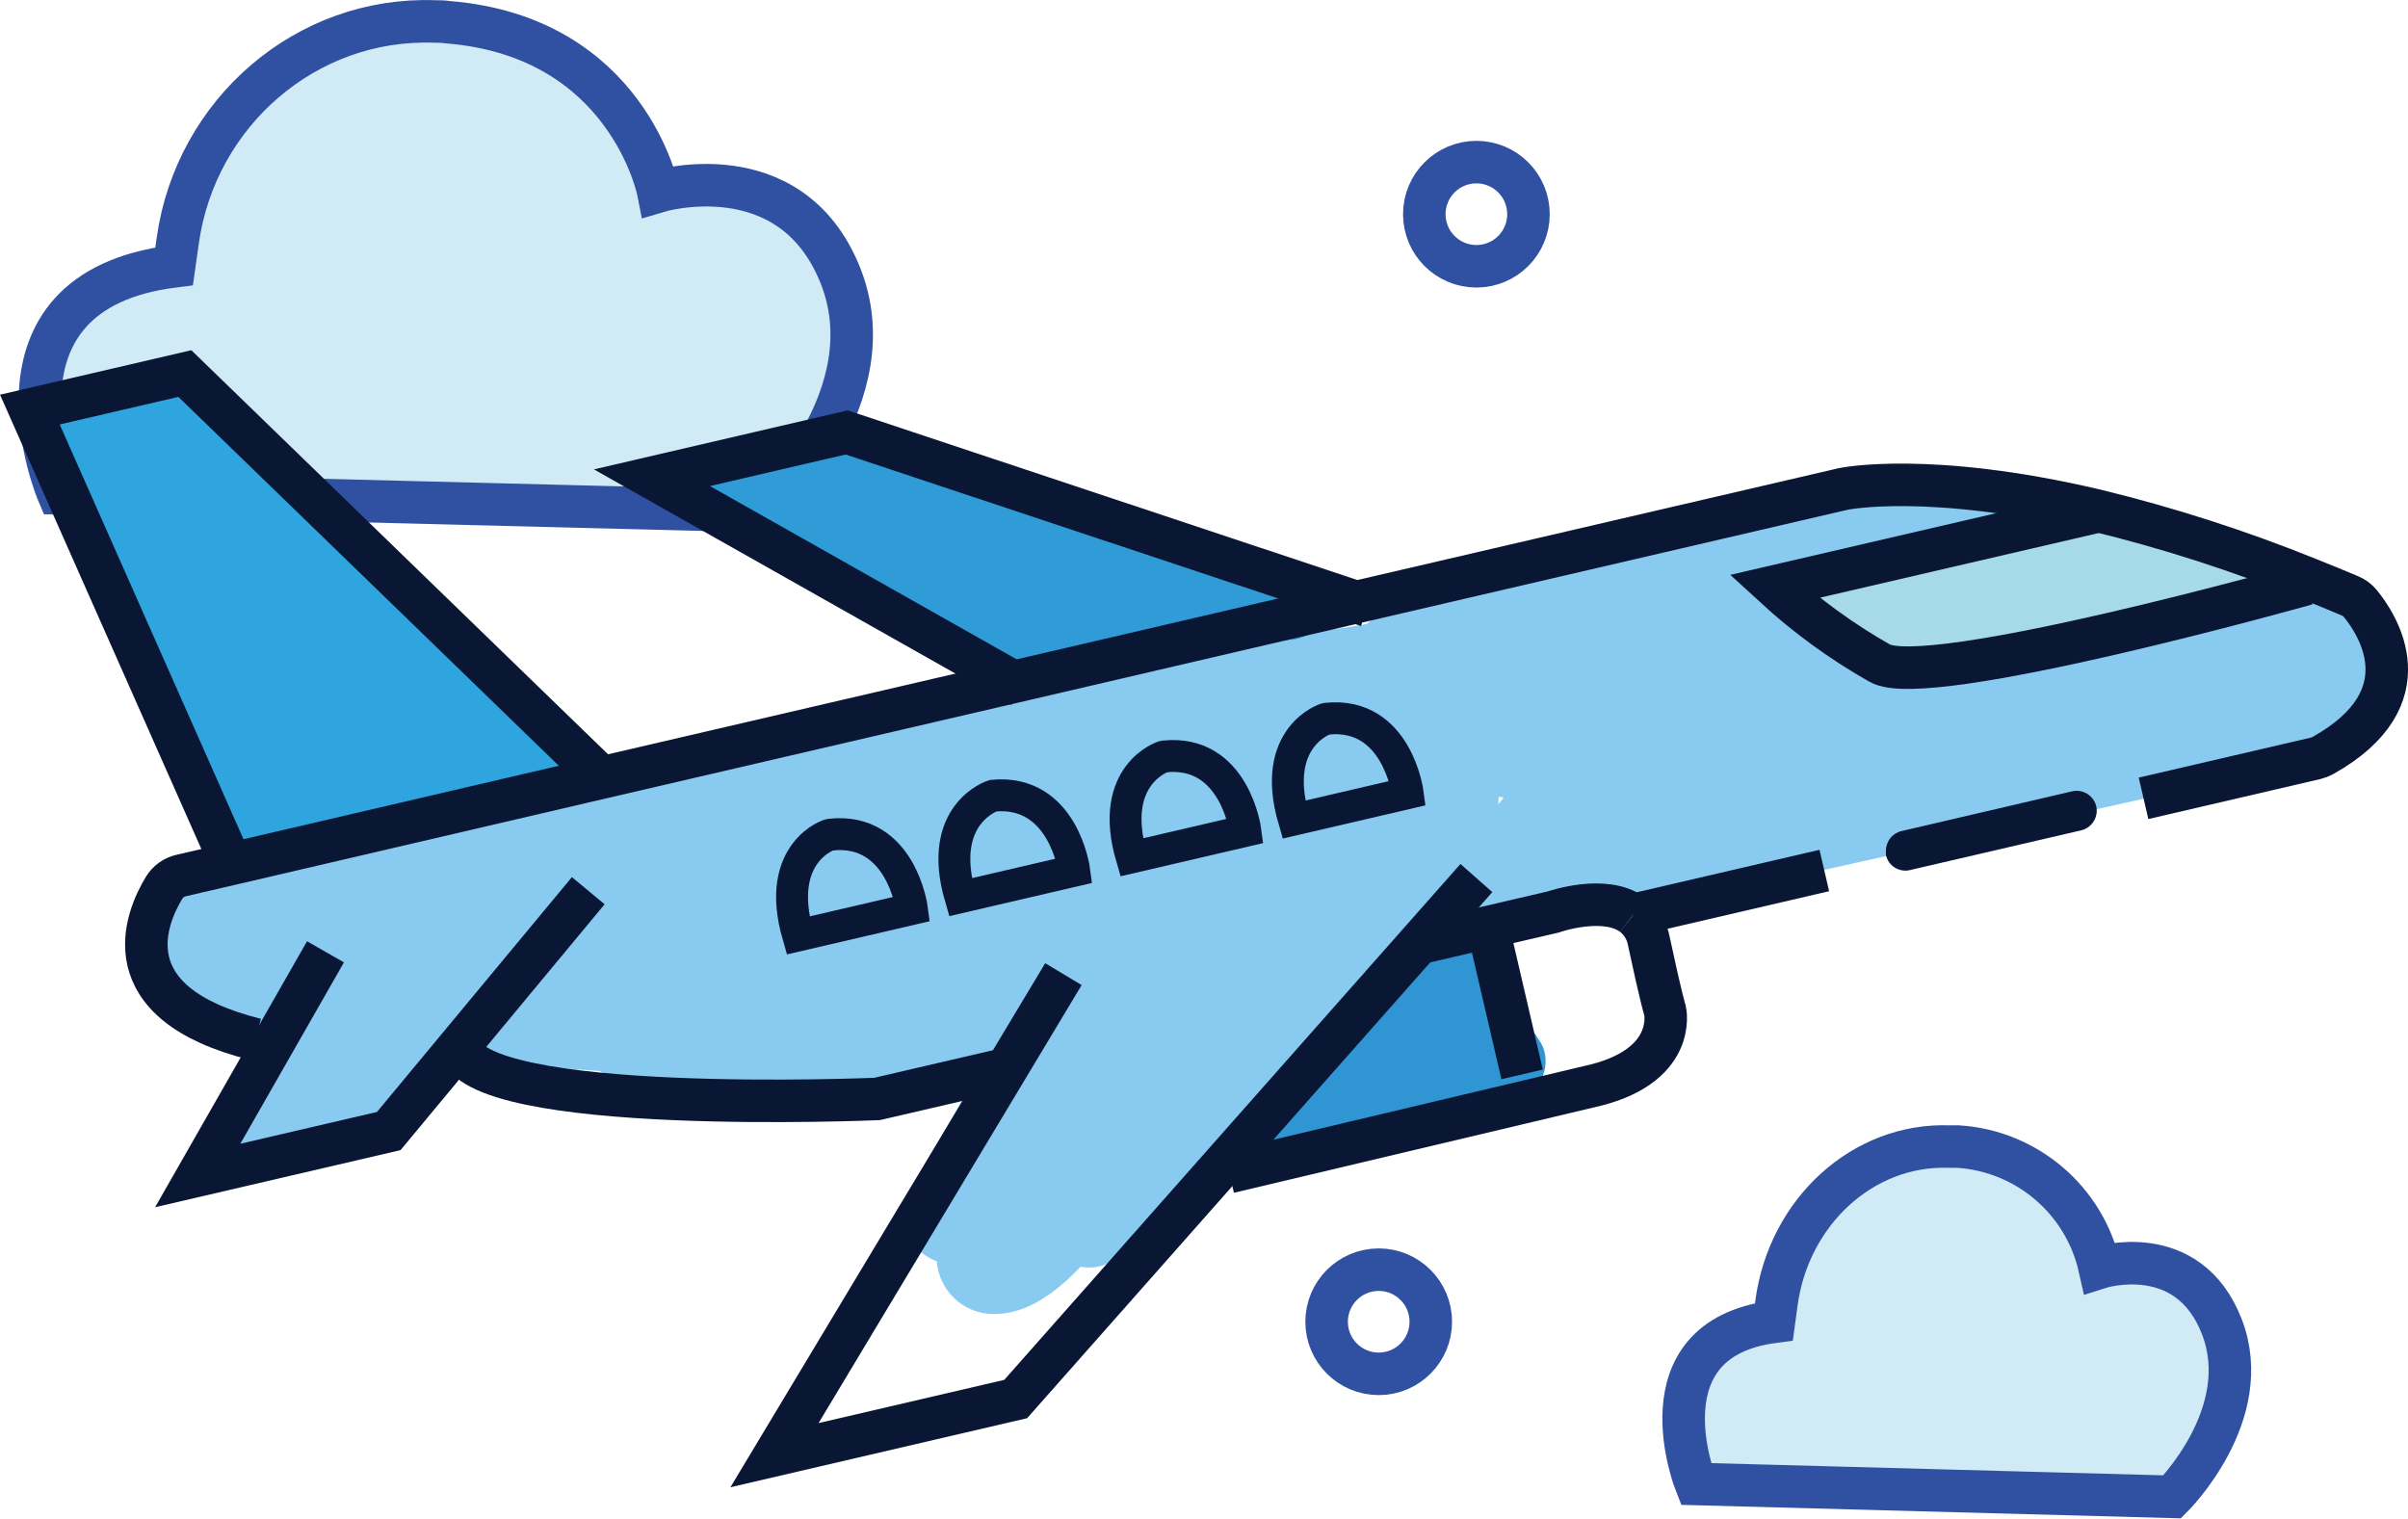
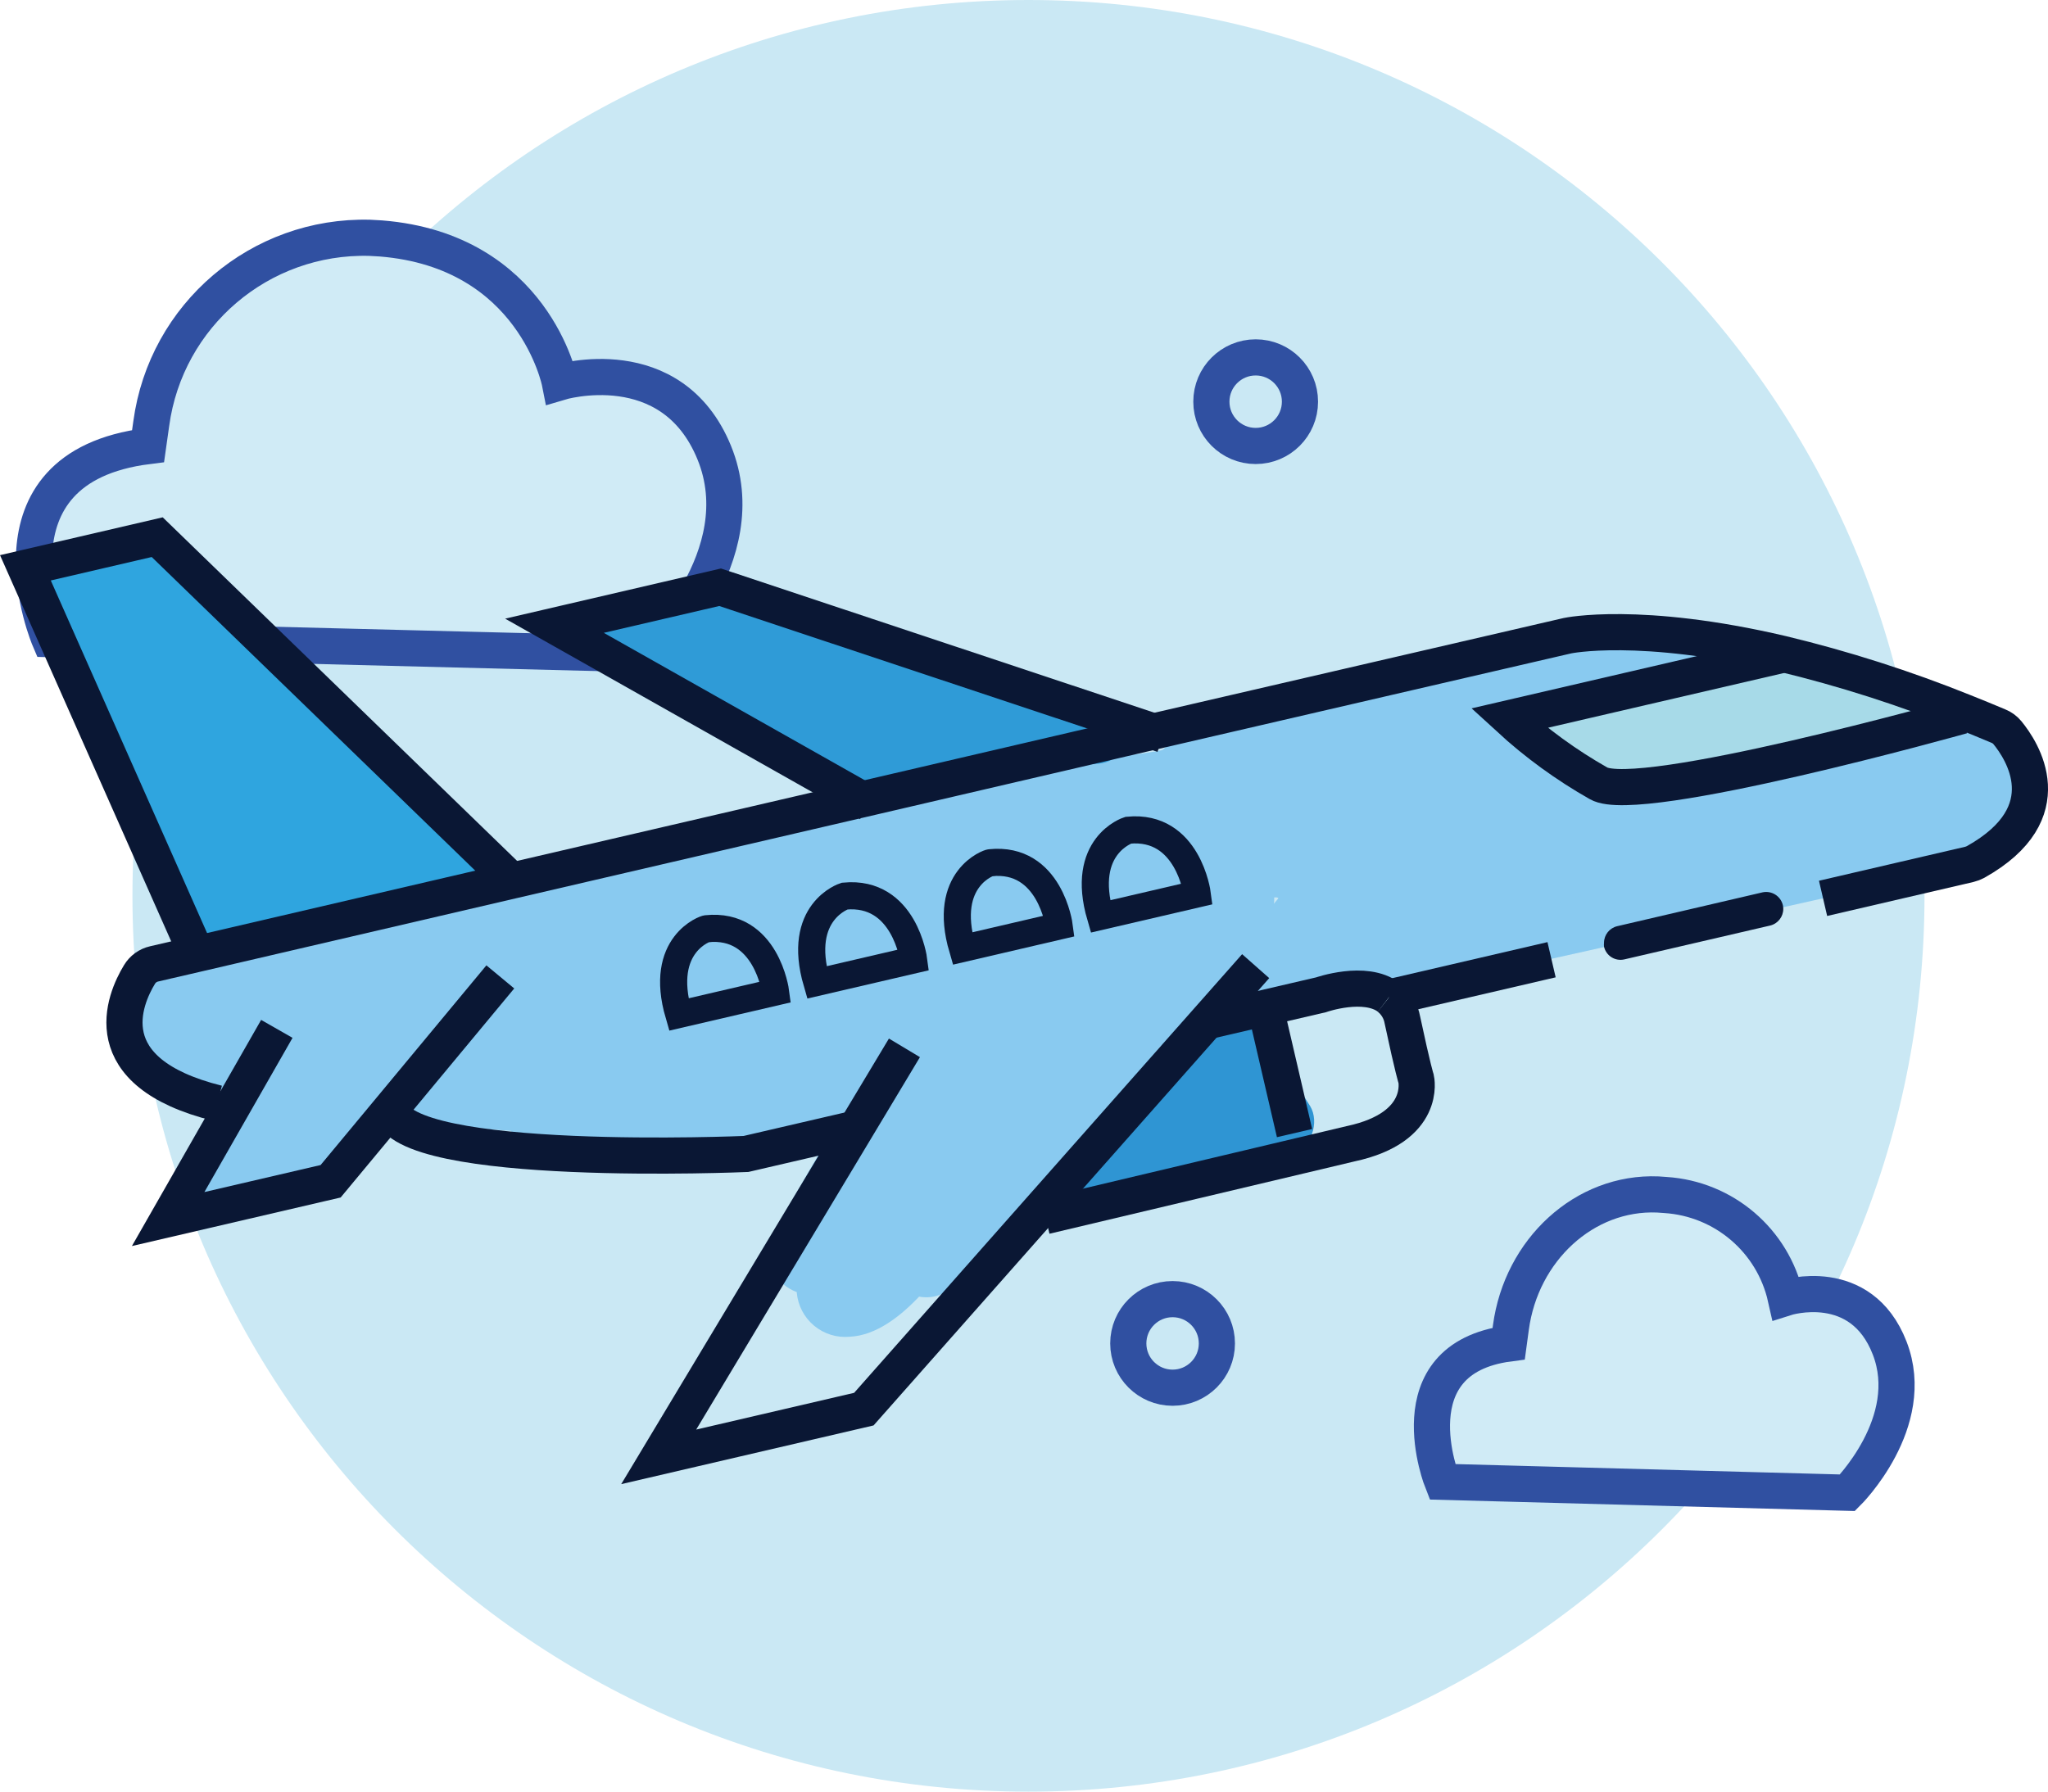
- <svg xmlns="http://www.w3.org/2000/svg" viewBox="0 0 226.53 142.86">
+ <svg xmlns="http://www.w3.org/2000/svg" viewBox="0 0 226.53 198.22">
  <defs>
-     <style>.cls-1{isolation:isolate;}.cls-2{fill:#89caf0;}.cls-3{fill:#d0ebf6;}.cls-3,.cls-4{stroke:#3050a1;}.cls-10,.cls-11,.cls-3,.cls-4{stroke-miterlimit:10;}.cls-10,.cls-3,.cls-4{stroke-width:4px;}.cls-10,.cls-11,.cls-4{fill:none;}.cls-5{fill:#2fa5df;}.cls-6{fill:#2f9bd7;}.cls-7{fill:#2f95d3;}.cls-8{fill:#a7dae8;}.cls-9{fill:#0a1734;}.cls-10,.cls-11{stroke:#0a1734;}.cls-11{stroke-width:3px;}</style>
+     <style>.cls-1{fill:#cae8f4;}.cls-2{isolation:isolate;}.cls-3{fill:#89caf0;}.cls-4{fill:#d0ebf6;}.cls-4,.cls-5{stroke:#3050a1;}.cls-11,.cls-12,.cls-4,.cls-5{stroke-miterlimit:10;}.cls-11,.cls-4,.cls-5{stroke-width:4px;}.cls-11,.cls-12,.cls-5{fill:none;}.cls-6{fill:#2fa5df;}.cls-7{fill:#2f9bd7;}.cls-8{fill:#2f95d3;}.cls-9{fill:#a7dae8;}.cls-10{fill:#0a1734;}.cls-11,.cls-12{stroke:#0a1734;}.cls-12{stroke-width:3px;}</style>
  </defs>
  <g id="레이어_2" data-name="레이어 2">
    <g id="레이어_1-2" data-name="레이어 1">
-       <g class="cls-1">
-         <path class="cls-2" d="M83.3,87a55.78,55.78,0,0,0,22.92-4.71c4.29-1.84,1.86-8.38-2.27-8.39A103.85,103.85,0,0,0,65.73,81c-3.74,1.46-4.78,7.67,0,8.68a41.54,41.54,0,0,0,16.77.11l-2.39-8.68-11.43,4.1c-5.38,1.94-3.17,10.5,2.39,8.68a223.93,223.93,0,0,0,35-14.83l-4.54-7.77L88.82,79.45c-4.86,3.11-.38,10.87,4.55,7.77l20.15-12.68-5.45-7.07L95.42,81.59a4.52,4.52,0,0,0,5.45,7.07,133.54,133.54,0,0,0,36.2-25.47c4.18-4.13-2-10-6.37-6.36A82.54,82.54,0,0,0,115.29,74.2c-2.68,4,2.42,8,6.15,6.15a113.17,113.17,0,0,0,24.63-16.77l-6.36-6.36L129.59,70c-3.12,3.93.66,9.45,5.46,7.07A115.83,115.83,0,0,0,159.76,60.4L153.4,54,143.07,66.52c-3.64,4.41,2,10.36,6.37,6.36l18.8-17.37-7.52-4.38a36.21,36.21,0,0,1-6.47,13.67L162,69.35A35.07,35.07,0,0,1,170.49,60l-6.61-5.08-6.07,15.73c-1.11,2.86,1.68,5.6,4.34,5.7,8.71.32,17.65-3.62,22.58-11,3.74-5.63,4-16.57-5-17.08-7.21-.4-11.32,8.91-8,14.64,5.69,9.72,17.34,3.88,25.75,6.19a4.54,4.54,0,0,0,5.54-3.14,12,12,0,0,0-6.37-13.36c-6.05-3.31-13-.89-18.89,1.57-13,5.47-25.94,11.25-36.4,21l6.37,6.36C152.9,75.94,149.4,67,142,65.86c-3.83-.61-7.58.93-10.56,3.26s-8.21,11.4-12.47,9.44l.91,7.07a36,36,0,0,1,17.53-7.26l-5.53-3.14.31.93.46-3.46c-.78,1.53-6.47,2.07-8,2.43-2.72.63-5.47,1.18-8.23,1.62a118.76,118.76,0,0,1-17.36,1.34c-5.79,0-5.81,9.06,0,9A130.38,130.38,0,0,0,126.12,84c5.27-1.18,17.22-3,14.44-11.18-.86-2.52-3-3.51-5.53-3.14a44.24,44.24,0,0,0-21.51,9.57c-2.15,1.7-1.54,5.94.92,7.06a13.23,13.23,0,0,0,13.93-1.47,35.84,35.84,0,0,0,5.57-5.58,17.29,17.29,0,0,1,3.71-3.59c.59-.34,4.13-1,3.74-.54-3.93,4.26,2.12,10.32,6.37,6.36,6.56-6.11,14.29-10.49,22.38-14.26,4-1.89,8.14-3.72,12.29-5.36,2.22-.88,13.19-4.31,11.94,1.66l5.53-3.14c-3.91-1.08-7.57-.8-11.57-.49-2,.16-4.15.49-6.08-.08a4.51,4.51,0,0,1-2.72-1.49c.31-.62.14-1-.52-1.21-.72-.75-.93-.52-.63.7a5.59,5.59,0,0,1-1,2.34,14.05,14.05,0,0,1-4,4,17.62,17.62,0,0,1-11.23,3.14l4.34,5.7,6.07-15.74c1.35-3.5-3.54-7.41-6.61-5.08a47.25,47.25,0,0,0-11.7,12.59c-3.17,5,4.38,9,7.77,4.55a42.54,42.54,0,0,0,7.38-15.83,4.53,4.53,0,0,0-7.52-4.37L143.07,66.52l6.37,6.36L159.76,60.4c3.68-4.44-1.95-10.22-6.36-6.36a106.64,106.64,0,0,1-22.9,15.23L136,76.34l10.11-12.76c3.55-4.47-1.94-10.3-6.36-6.36A104.32,104.32,0,0,1,116.9,72.58l6.16,6.16a74.28,74.28,0,0,1,14-15.55l-6.37-6.36A125.87,125.87,0,0,1,96.33,80.89L101.78,88l12.65-14.12c3.27-3.65-.93-9.91-5.45-7.07L88.82,79.45l4.55,7.77,12.7-8.13c4.88-3.12.6-10.48-4.54-7.77A210.34,210.34,0,0,1,68.68,85.24l2.39,8.68,11.43-4.1a4.5,4.5,0,0,0-2.39-8.68,29.89,29.89,0,0,1-12-.11v8.68A97,97,0,0,1,104,82.94l-2.27-8.39A44.92,44.92,0,0,1,83.3,78c-5.79-.07-5.79,8.93,0,9Z" />
+       <circle class="cls-1" cx="113.76" cy="99.11" r="99.11" />
+       <g class="cls-2">
+         <path class="cls-3" d="M83.3,111.33a55.62,55.62,0,0,0,22.92-4.71c4.29-1.83,1.86-8.38-2.27-8.39a104.05,104.05,0,0,0-38.22,7.09C62,106.78,61,113,65.73,114a41.54,41.54,0,0,0,16.77.11l-2.39-8.67-11.43,4.1c-5.38,1.93-3.17,10.49,2.39,8.67a223.93,223.93,0,0,0,35-14.83l-4.54-7.77-12.71,8.13c-4.86,3.11-.38,10.87,4.55,7.77l20.15-12.68-5.45-7.06L95.42,105.88a4.52,4.52,0,0,0,5.45,7.07,133.32,133.32,0,0,0,36.2-25.47c4.18-4.12-2-10-6.37-6.36a82.79,82.79,0,0,0-15.41,17.37c-2.68,4,2.42,8,6.15,6.16a113.21,113.21,0,0,0,24.63-16.78l-6.36-6.36L129.59,94.27c-3.12,3.93.66,9.45,5.46,7.07a115.83,115.83,0,0,0,24.71-16.65l-6.36-6.36L143.07,90.81c-3.64,4.41,2,10.36,6.37,6.37l18.8-17.38-7.52-4.38a36.25,36.25,0,0,1-6.47,13.68L162,93.64a35.07,35.07,0,0,1,8.47-9.37l-6.61-5.08-6.07,15.74c-1.11,2.85,1.68,5.6,4.34,5.69,8.71.32,17.65-3.61,22.58-11,3.74-5.63,4-16.57-5-17.08-7.21-.4-11.32,8.91-8,14.65,5.69,9.71,17.34,3.87,25.75,6.19a4.55,4.55,0,0,0,5.54-3.15,12,12,0,0,0-6.37-13.36c-6.05-3.31-13-.89-18.89,1.57-13,5.47-25.94,11.26-36.4,21l6.37,6.36c5.14-5.57,1.64-14.48-5.75-15.65-3.83-.61-7.58.93-10.56,3.27s-8.21,11.4-12.47,9.44l.91,7.06a35.89,35.89,0,0,1,17.53-7.25l-5.53-3.15.31.94.46-3.47c-.78,1.54-6.47,2.07-8,2.43-2.72.64-5.47,1.18-8.23,1.62a118.76,118.76,0,0,1-17.36,1.34c-5.79.06-5.81,9.06,0,9a129.71,129.71,0,0,0,27.07-3.07c5.27-1.18,17.22-3,14.44-11.18-.86-2.52-3-3.51-5.53-3.14a44.24,44.24,0,0,0-21.51,9.57c-2.15,1.71-1.54,5.94.92,7.07a13.25,13.25,0,0,0,13.93-1.48,35.42,35.42,0,0,0,5.57-5.58,17.53,17.53,0,0,1,3.71-3.59c.59-.34,4.13-1,3.74-.54-3.93,4.26,2.12,10.32,6.37,6.36,6.56-6.11,14.29-10.49,22.38-14.26,4-1.89,8.14-3.72,12.29-5.36,2.22-.88,13.19-4.31,11.94,1.66l5.53-3.14c-3.91-1.08-7.57-.8-11.57-.48-2,.15-4.15.49-6.08-.09a4.51,4.51,0,0,1-2.72-1.49c.31-.62.14-1-.52-1.21-.72-.75-.93-.52-.63.7a5.54,5.54,0,0,1-1,2.34,14.05,14.05,0,0,1-4,4,17.62,17.62,0,0,1-11.23,3.14l4.34,5.7,6.07-15.74c1.35-3.5-3.54-7.41-6.61-5.08a47.29,47.29,0,0,0-11.7,12.6c-3.17,5,4.38,9.05,7.77,4.54a42.43,42.43,0,0,0,7.38-15.82,4.54,4.54,0,0,0-7.52-4.38L143.07,90.81l6.37,6.37,10.32-12.49c3.68-4.43-1.95-10.22-6.36-6.36a107.06,107.06,0,0,1-22.9,15.24l5.46,7.06,10.11-12.76c3.55-4.46-1.94-10.29-6.36-6.36A104.32,104.32,0,0,1,116.9,96.87l6.16,6.16a74.28,74.28,0,0,1,14-15.55l-6.37-6.36a125.65,125.65,0,0,1-34.37,24.06l5.45,7.07,12.65-14.12c3.27-3.65-.93-9.91-5.45-7.07L88.82,103.74l4.55,7.77,12.7-8.13c4.88-3.12.6-10.48-4.54-7.77a211.35,211.35,0,0,1-32.85,13.93l2.39,8.67,11.43-4.1a4.5,4.5,0,0,0-2.39-8.67,29.71,29.71,0,0,1-12-.12V114A97,97,0,0,1,104,107.23l-2.27-8.38a44.91,44.91,0,0,1-18.38,3.48c-5.79-.07-5.79,8.93,0,9Z" />
      </g>
-       <path class="cls-3" d="M16.38,25.05l.35-2.47c1.71-12,12.08-21,24.16-20.56.42,0,.83,0,1.25.07C59.06,3.45,61.92,18,61.92,18S74.29,14.27,79,25.77,72.08,48.1,72.08,48.1L5.47,46.41S-2.64,27.42,16.38,25.05Z" />
-       <path class="cls-3" d="M166.88,124.34l.24-1.77c1.15-8.56,8.12-15,16.25-14.71l.84,0a14.6,14.6,0,0,1,13.31,11.38s8.32-2.66,11.5,5.57-4.67,16-4.67,16l-44.81-1.21S154.09,126,166.88,124.34Z" />
-       <circle class="cls-4" cx="138.89" cy="20.15" r="4.9" />
-       <circle class="cls-4" cx="129.7" cy="124.34" r="4.9" />
-       <g class="cls-1">
-         <path class="cls-2" d="M40.2,88.17c24.41-1.91,48-8.25,71.53-14.77l-3.47-8.22A261.77,261.77,0,0,1,67,81q-10.48,3-21.19,5.13-4.9,1-9.84,1.77c-1.35.21-4.4,0-5.47.78-1.58-.12-1.5.55.23,2a15.77,15.77,0,0,1,3-.78c5-1,3.86-9-1.2-8.84a38.69,38.69,0,0,0-17,4.59c-2.86,1.51-3,6.3,0,7.77a30.56,30.56,0,0,0,20,2.6c5.67-1.13,3.27-9.8-2.4-8.68a20.23,20.23,0,0,1-13-1.69V93.4A28.15,28.15,0,0,1,32.48,90L31.29,81.2c-3.8.77-7.48,2.3-9,6.1a7.51,7.51,0,0,0,2,8.82c3.43,2.72,8.37,1.28,12.26.68q8.08-1.23,16.08-3A272,272,0,0,0,112.81,73c4.65-2.24,1.36-9.56-3.47-8.22C86.63,71,63.78,77.32,40.2,79.17c-5.74.45-5.79,9.46,0,9Z" />
+       <path class="cls-4" d="M16.38,49.35l.35-2.48A23.75,23.75,0,0,1,40.89,26.31l1.25.07c16.92,1.36,19.78,15.91,19.78,15.91S74.29,38.56,79,50.07,72.08,72.4,72.08,72.4L5.47,70.71S-2.64,51.72,16.38,49.35Z" />
+       <path class="cls-4" d="M166.88,148.64l.24-1.77c1.15-8.57,8.12-15.05,16.25-14.72l.84.06a14.59,14.59,0,0,1,13.31,11.37s8.32-2.66,11.5,5.57-4.67,16-4.67,16l-44.81-1.21S154.09,150.33,166.88,148.64Z" />
+       <circle class="cls-5" cx="138.89" cy="44.44" r="4.9" />
+       <circle class="cls-5" cx="129.7" cy="148.63" r="4.9" />
+       <g class="cls-2">
+         <path class="cls-3" d="M40.2,112.47c24.41-1.92,48-8.26,71.53-14.77l-3.47-8.23A261.77,261.77,0,0,1,67,105.24q-10.48,3-21.19,5.14c-3.27.65-6.55,1.23-9.84,1.76-1.35.21-4.4,0-5.47.78q-2.37-.18.23,2a15.77,15.77,0,0,1,3-.78c5-1,3.86-9-1.2-8.84a38.82,38.82,0,0,0-17,4.59c-2.86,1.51-3,6.3,0,7.77a30.5,30.5,0,0,0,20,2.6c5.67-1.12,3.27-9.8-2.4-8.68a20.1,20.1,0,0,1-13-1.69v7.77a28.28,28.28,0,0,1,12.42-3.36l-1.19-8.84c-3.8.78-7.48,2.3-9,6.1a7.51,7.51,0,0,0,2,8.82c3.43,2.72,8.37,1.28,12.26.69q8.08-1.25,16.08-3a271.55,271.55,0,0,0,60.21-20.89c4.65-2.24,1.36-9.56-3.47-8.22-22.71,6.29-45.56,12.59-69.14,14.45-5.74.45-5.79,9.45,0,9Z" />
      </g>
-       <g class="cls-1">
-         <path class="cls-2" d="M26.8,88.91c15.7.79,30.49-4.33,45.12-9.37C88.07,74,104,70.16,121.19,70.26c5.79,0,5.8-9,0-9-16.66-.1-32.59,3.13-48.32,8.46-15,5.08-30,11-46.07,10.19-5.79-.29-5.77,8.71,0,9Z" />
+       <g class="cls-2">
+         <path class="cls-3" d="M26.8,113.2c15.7.79,30.49-4.33,45.12-9.37,16.15-5.55,32.09-9.38,49.27-9.27,5.79,0,5.8-9,0-9C104.53,85.45,88.6,88.68,72.87,94c-15,5.08-30,11-46.07,10.19-5.79-.29-5.77,8.71,0,9Z" />
      </g>
-       <g class="cls-1">
-         <path class="cls-2" d="M118.87,68.4c10.93.65,20.93-3.36,30.94-7.21,11.26-4.33,22.16-6.73,34.27-5.27,5.74.69,5.69-8.31,0-9-11.52-1.39-22.64.39-33.48,4.39-10.32,3.8-20.46,8.76-31.73,8.09-5.79-.34-5.77,8.66,0,9Z" />
+       <g class="cls-2">
+         <path class="cls-3" d="M118.87,92.69c10.93.65,20.93-3.36,30.94-7.21,11.26-4.33,22.16-6.72,34.27-5.26,5.74.69,5.69-8.32,0-9-11.52-1.39-22.64.39-33.48,4.38-10.32,3.8-20.46,8.76-31.73,8.09-5.79-.34-5.77,8.66,0,9Z" />
      </g>
-       <g class="cls-1">
-         <path class="cls-2" d="M179.48,54.05a58.64,58.64,0,0,1,26.13,7.82l4.54-7.77L202,49.76l-2.27,8.39a30,30,0,0,1,17.06,7.46l-.71-5.45c-1.5,3.49-5.82,3.86-9.15,4.61l-15.57,3.46-32.1,7.13L96,89.42c-5.65,1.25-3.26,9.93,2.39,8.68l69.08-15.35,34-7.57c7.43-1.65,18.82-2.34,22.31-10.48.76-1.76.91-4-.7-5.45a40.48,40.48,0,0,0-23.42-10.1c-4.5-.44-6.06,6.38-2.28,8.38l8.19,4.34c5.1,2.71,9.59-4.87,4.54-7.77a68.94,68.94,0,0,0-30.67-9.05c-5.79-.32-5.77,8.68,0,9Z" />
+       <g class="cls-2">
+         <path class="cls-3" d="M179.48,78.35a58.52,58.52,0,0,1,26.13,7.82l4.54-7.78L202,74.05l-2.27,8.39a30.16,30.16,0,0,1,17.06,7.46l-.71-5.45c-1.5,3.49-5.82,3.87-9.15,4.61l-15.57,3.46-32.1,7.14L96,113.71c-5.65,1.26-3.26,9.94,2.39,8.68L167.46,107l34-7.57c7.43-1.65,18.82-2.33,22.31-10.48.76-1.76.91-4-.7-5.45a40.48,40.48,0,0,0-23.42-10.1c-4.5-.44-6.06,6.38-2.28,8.38l8.19,4.35c5.1,2.7,9.59-4.88,4.54-7.78a68.8,68.8,0,0,0-30.67-9c-5.79-.33-5.77,8.67,0,9Z" />
      </g>
-       <g class="cls-1">
-         <path class="cls-2" d="M26.59,94.47l-2.86,4.75c-2.05,3.4,1.34,7.6,5.09,6.61a19.39,19.39,0,0,0,12.06-9.44c2.77-5.09-5-9.64-7.77-4.54a10.36,10.36,0,0,1-6.69,5.3l5.09,6.61L34.36,99c3-5-4.78-9.51-7.77-4.55Z" />
+       <g class="cls-2">
+         <path class="cls-3" d="M26.59,118.77l-2.86,4.74c-2.05,3.41,1.34,7.6,5.09,6.61a19.36,19.36,0,0,0,12.06-9.44c2.77-5.09-5-9.64-7.77-4.54a10.33,10.33,0,0,1-6.69,5.3l5.09,6.61,2.85-4.74c3-5-4.78-9.5-7.77-4.54Z" />
      </g>
-       <g class="cls-1">
-         <path class="cls-2" d="M33.35,93.69A5.26,5.26,0,0,1,32.58,97c-2.56,4.3,3.59,9.33,7.06,5.45a45.53,45.53,0,0,0,7.77-11.83c1-2.22.65-4.84-1.61-6.16-1.92-1.12-5.17-.61-6.16,1.62a38.39,38.39,0,0,1-6.36,10l7.07,5.45a14,14,0,0,0,2-7.87c-.27-5.77-9.28-5.8-9,0Z" />
+       <g class="cls-2">
+         <path class="cls-3" d="M33.35,118a5.26,5.26,0,0,1-.77,3.33c-2.56,4.31,3.59,9.33,7.06,5.45a45.36,45.36,0,0,0,7.77-11.83c1-2.22.65-4.83-1.61-6.15-1.92-1.13-5.17-.62-6.16,1.61a38.39,38.39,0,0,1-6.36,10l7.07,5.45a14,14,0,0,0,2-7.87c-.27-5.76-9.28-5.8-9,0Z" />
      </g>
-       <g class="cls-1">
-         <path class="cls-2" d="M42,98.19H65.26c5.79,0,5.8-9,0-9H42c-5.79,0-5.8,9,0,9Z" />
+       <g class="cls-2">
+         <path class="cls-3" d="M42,122.48H65.26c5.79,0,5.8-9,0-9H42c-5.79,0-5.8,9,0,9Z" />
      </g>
-       <g class="cls-1">
-         <path class="cls-2" d="M40.22,99.66l22.23,1.5c5.84.4,5.68-8.43,0-9a13,13,0,0,0-5,.5c-5.09,1.44-3.73,8.44,1.2,8.84a72.29,72.29,0,0,0,29.82-3.81c5.44-1.89,3.1-10.59-2.39-8.68A65.74,65.74,0,0,1,58.65,92.5l1.19,8.84a4.17,4.17,0,0,1,2.61-.18v-9l-22.23-1.5c-5.78-.39-5.76,8.61,0,9Z" />
+       <g class="cls-2">
+         <path class="cls-3" d="M40.22,124l22.23,1.51c5.84.39,5.68-8.44,0-9a12.82,12.82,0,0,0-5,.49c-5.09,1.44-3.73,8.44,1.2,8.84A72.29,72.29,0,0,0,88.47,122c5.44-1.89,3.1-10.59-2.39-8.67a65.57,65.57,0,0,1-27.43,3.48l1.19,8.84a4.1,4.1,0,0,1,2.61-.17v-9L40.22,115c-5.78-.39-5.76,8.62,0,9Z" />
      </g>
-       <g class="cls-1">
-         <path class="cls-2" d="M66.43,102.24a130.17,130.17,0,0,0,20.13-.77c5.59-.68,11.18-1.32,16.07-4.3s.41-10.8-4.55-7.77c-4.45,2.72-10.27,3-15.34,3.46a130.59,130.59,0,0,1-16.31.38c-5.8-.2-5.79,8.8,0,9Z" />
+       <g class="cls-2">
+         <path class="cls-3" d="M66.43,126.53a130.17,130.17,0,0,0,20.13-.77c5.59-.67,11.18-1.31,16.07-4.3s.41-10.8-4.55-7.77c-4.45,2.72-10.27,3-15.34,3.47a132.53,132.53,0,0,1-16.31.37c-5.8-.2-5.79,8.8,0,9Z" />
      </g>
-       <g class="cls-1">
-         <path class="cls-2" d="M81,96.83a8.35,8.35,0,0,0,6.38-1,4.76,4.76,0,0,0,2.07-2.69A4.62,4.62,0,0,0,89,89.68c-1.27-2-4-3-6.15-1.61a4.83,4.83,0,0,1-.67.36L83.21,88a4.79,4.79,0,0,1-.92.24l1.2-.16a3.78,3.78,0,0,1-.95,0l1.19.16a2.38,2.38,0,0,1-.37-.06,4.77,4.77,0,0,0-3.47.45,4.49,4.49,0,0,0-1.61,6.16A4.46,4.46,0,0,0,81,96.83Z" />
+       <g class="cls-2">
+         <path class="cls-3" d="M81,121.13a8.4,8.4,0,0,0,6.38-1,4.76,4.76,0,0,0,2.07-2.69A4.62,4.62,0,0,0,89,114c-1.27-2-4-3-6.15-1.61a4.83,4.83,0,0,1-.67.36l1.07-.45a4.79,4.79,0,0,1-.92.24l1.2-.16a4.31,4.31,0,0,1-.95,0l1.19.16-.37-.07a4.77,4.77,0,0,0-3.47.45,4.65,4.65,0,0,0-2.07,2.69,4.57,4.57,0,0,0,.46,3.47A4.51,4.51,0,0,0,81,121.13Z" />
      </g>
-       <g class="cls-1">
-         <path class="cls-2" d="M97.72,91.36V86.7a4.5,4.5,0,0,0-9,0v4.66a4.5,4.5,0,0,0,9,0Z" />
+       <g class="cls-2">
+         <path class="cls-3" d="M97.72,115.65V111a4.5,4.5,0,1,0-9,0v4.66a4.5,4.5,0,0,0,9,0Z" />
      </g>
-       <g class="cls-1">
-         <path class="cls-2" d="M204.34,57.41a214.1,214.1,0,0,1-26.62,5.71c-5.08.75-3.77,8.9,1.2,8.84a190.33,190.33,0,0,0,25.57-2c6.87-1,13.34-2.16,18.82-6.69,2.56-2.12,1.16-6.87-2-7.52-14.55-3-28,2-41.27,7.48S152.34,71,139.16,76.75c-5.29,2.32-.72,10.08,4.54,7.77,11.9-5.2,25-7,37.08-11.94s24.84-10.93,38.15-8.17l-2-7.53c-4.42,3.67-11.72,4-17.15,4.69A179.85,179.85,0,0,1,178.92,63l1.2,8.84a214.1,214.1,0,0,0,26.62-5.71c5.56-1.57,3.2-10.25-2.4-8.68Z" />
+       <g class="cls-2">
+         <path class="cls-3" d="M204.34,81.7a214.1,214.1,0,0,1-26.62,5.71c-5.08.76-3.77,8.9,1.2,8.84a190.33,190.33,0,0,0,25.57-2c6.87-1,13.34-2.16,18.82-6.69,2.56-2.12,1.16-6.87-2-7.52-14.55-3-28,2-41.27,7.49s-27.71,7.77-40.89,13.54c-5.29,2.31-.72,10.07,4.54,7.77,11.9-5.21,25-7,37.08-11.95s24.84-10.93,38.15-8.17l-2-7.52c-4.42,3.66-11.72,4-17.15,4.69a182.07,182.07,0,0,1-20.87,1.38l1.2,8.84a214.1,214.1,0,0,0,26.62-5.71c5.56-1.57,3.2-10.25-2.4-8.68Z" />
      </g>
-       <g class="cls-1">
-         <path class="cls-2" d="M102,89.31q-6.82,12.16-12.44,24.91c-2.31,5.25,5.44,9.84,7.77,4.55q5.63-12.76,12.44-24.92c2.84-5.06-4.93-9.6-7.77-4.54Z" />
+       <g class="cls-2">
+         <path class="cls-3" d="M102,113.6q-6.82,12.16-12.44,24.92c-2.31,5.25,5.44,9.83,7.77,4.54q5.63-12.76,12.44-24.92c2.84-5-4.93-9.6-7.77-4.54Z" />
      </g>
-       <g class="cls-1">
-         <path class="cls-2" d="M93.33,116.76q7.19-12.93,15.15-25.37l-8.39-2.27c-.24,8-5.07,14.59-8.86,21.35-1.39,2.48-3.41,5.27-3.1,8.24A5.37,5.37,0,0,0,94,123.59c5.75-.28,11-8.25,13.58-12.61A59.78,59.78,0,0,0,112,101.6q1-2.52,1.77-5.12c.25-.82.77-4.77,1.52-5.14l-6.61-5.08L97.93,113.59c-1.47,3.73,3.48,7,6.61,5.08,5.51-3.41,9.26-9.33,13.3-14.27l14.4-17.66c3.63-4.45-2.7-10.86-6.37-6.36L112.72,96.5c-3.78,4.63-7.56,11.2-12.72,14.4l6.61,5.08,10.77-27.33c1.57-4-3.47-6.62-6.61-5.08-5.12,2.51-5.34,10.16-7.15,14.92a49.07,49.07,0,0,1-4.24,8.6c-1.41,2.24-4.41,7.24-7.21,7.74l3.46.46-.73-.47,2.23,3.89c-.21-1.73,2.63-5,3.52-6.55,1.51-2.59,3-5.17,4.37-7.86a36.39,36.39,0,0,0,4.07-15.18c.14-4.64-6.07-5.89-8.38-2.27q-8,12.45-15.15,25.36c-2.82,5.07,5,9.61,7.77,4.55Z" />
+       <g class="cls-2">
+         <path class="cls-3" d="M93.33,141.05q7.19-12.92,15.15-25.37l-8.39-2.27c-.24,8-5.07,14.59-8.86,21.35-1.39,2.48-3.41,5.28-3.1,8.24A5.38,5.38,0,0,0,94,147.89c5.75-.28,11-8.26,13.58-12.62A60.11,60.11,0,0,0,112,125.9q1-2.54,1.77-5.13c.25-.82.77-4.77,1.52-5.13l-6.61-5.09L97.93,137.88c-1.47,3.73,3.48,7,6.61,5.08,5.51-3.41,9.26-9.33,13.3-14.27L132.24,111c3.63-4.45-2.7-10.85-6.37-6.36l-13.15,16.12c-3.78,4.63-7.56,11.21-12.72,14.4l6.61,5.08L117.38,113c1.57-4-3.47-6.62-6.61-5.09-5.12,2.51-5.34,10.16-7.15,14.92a49.07,49.07,0,0,1-4.24,8.6c-1.41,2.24-4.41,7.24-7.21,7.75l3.46.45-.73-.47L97.13,143c-.21-1.73,2.63-5,3.52-6.55,1.51-2.59,3-5.17,4.37-7.86a36.35,36.35,0,0,0,4.07-15.18c.14-4.64-6.07-5.88-8.38-2.27q-8,12.45-15.15,25.37c-2.82,5.06,5,9.61,7.77,4.54Z" />
      </g>
-       <g class="cls-1">
-         <path class="cls-2" d="M24.32,109.11a22.48,22.48,0,0,0,6.17-.75c1.89-.58,3.44-1.81,5.27-2.49a3.59,3.59,0,0,0,2.44-4.31,3.52,3.52,0,0,0-4.3-2.44c-1.67.62-3.11,1.62-4.74,2.29a13,13,0,0,1-4.84.7c-4.5.11-4.51,7.11,0,7Z" />
+       <g class="cls-2">
+         <path class="cls-3" d="M24.32,133.41a22.49,22.49,0,0,0,6.17-.76c1.89-.58,3.44-1.8,5.27-2.49a3.58,3.58,0,0,0,2.44-4.3,3.53,3.53,0,0,0-4.3-2.45c-1.67.63-3.11,1.63-4.74,2.3a13.44,13.44,0,0,1-4.84.7c-4.5.1-4.51,7.1,0,7Z" />
      </g>
-       <g class="cls-1">
-         <path class="cls-2" d="M90.3,89.56a78.1,78.1,0,0,1,5.86-5.5,3.54,3.54,0,0,0,0-5,3.58,3.58,0,0,0-5,0,76.22,76.22,0,0,0-5.86,5.51,3.5,3.5,0,1,0,5,4.94Z" />
+       <g class="cls-2">
+         <path class="cls-3" d="M90.3,113.86a76.22,76.22,0,0,1,5.86-5.51,3.54,3.54,0,0,0,0-4.95,3.58,3.58,0,0,0-5,0,76.22,76.22,0,0,0-5.86,5.51,3.5,3.5,0,0,0,5,5Z" />
      </g>
-       <g class="cls-1">
-         <path class="cls-2" d="M19.55,90.93a75.75,75.75,0,0,0,19.58-5.47C46.61,82.23,53.5,78,62,79c4.46.55,4.42-6.45,0-7-7.66-.94-14.49,1.9-21.3,5.07a80.56,80.56,0,0,1-23,7.08c-4.44.62-2.55,7.37,1.86,6.75Z" />
+       <g class="cls-2">
+         <path class="cls-3" d="M19.55,115.22a75.75,75.75,0,0,0,19.58-5.47c7.48-3.23,14.37-7.47,22.83-6.42,4.46.55,4.42-6.46,0-7-7.66-1-14.49,1.89-21.3,5.06a80.56,80.56,0,0,1-23,7.08c-4.44.63-2.55,7.37,1.86,6.75Z" />
      </g>
-       <g class="cls-1">
-         <path class="cls-5" d="M4.42,41.34C5.5,53.1,13.5,63.45,18.3,73.94c1.51,3.29,1.43,7.44,6.24,6.8,5.57-.73,8.11-6.27,14.11-6.54l-.93-6.88A15.54,15.54,0,0,0,29,72.22a3.54,3.54,0,0,0,2.47,6c6.62.32,11.65-3.84,18.08-4.07,3.72-.13,4.44-4.49,1.77-6.52C42.2,60.73,35.28,52.79,28.14,44c-4.25-5.21-11.72-11.77-18.76-7.16a3.5,3.5,0,0,0-1.74,3c.36,5.7,5.41,11.33,8.82,15.61,4.5,5.66,9.46,11.05,11.77,18.06l5.14-4c-6.16-3.93-9.43-9.37-12.12-16-1.43-3.55-6.67-3.24-6.87.93-.17,3.53,1.8,6.9,3.25,10s2.64,7.5,5,10c4.06,4.37,12.82,1.75,17-1.37,6.18-4.64-1.84-9.71-5.31-12.47-6.61-5.26-13-10.81-17.45-18.06l-3,5.26c3.95.1,7,6.4,9.07,9.12L30,66.33c2.71,3.53,8.79,0,6-3.53-3.95-5.15-7.88-10.32-11.86-15.45-2.82-3.65-5.56-6.29-10.37-6.41a3.53,3.53,0,0,0-3,5.27c4.95,8,11.85,14.19,19.18,20l2.59,2c.43.34.86.68,1.3,1,.67.77.85.68.53-.26,1-1.29-3.69.44-3.86.48-1,.23-2,.57-2.9,0-1.37-.94-2.56-5.42-3.29-7-1.08-2.3-3.1-5.31-3-7.93l-6.88.93c3.39,8.38,7.58,15.25,15.34,20.21,2.51,1.61,6.09-1.07,5.14-4-1.9-5.77-5.14-10.63-8.89-15.36-2-2.49-4.05-4.89-6-7.41-1.65-2.18-5.32-6.28-5.49-9l-1.73,3c5.57-3.65,14.64,11.69,17,14.57,5,6.15,11.6,11.41,17.88,16.17l1.76-6.53c-6.41.23-11.76,4.37-18.08,4.07l2.48,6a9.46,9.46,0,0,1,5.67-3.1c3.88-.73,3-7-.93-6.87-3.14.14-6,.51-8.72,2.18A33.69,33.69,0,0,0,27,71.54c-.65.53-1.32,1-2,1.51-1.76.78-2.14,1-1.12.69l2.44,2.45C24.46,70.92,22.12,66,19.74,60.86c-3-6.43-7.65-12.23-8.32-19.52-.41-4.45-7.42-4.49-7,0Z" />
+       <g class="cls-2">
+         <path class="cls-6" d="M4.42,65.63C5.5,77.39,13.5,87.74,18.3,98.23c1.51,3.29,1.43,7.44,6.24,6.8,5.57-.73,8.11-6.27,14.11-6.54l-.93-6.88A15.5,15.5,0,0,0,29,96.52a3.54,3.54,0,0,0,2.47,6c6.62.32,11.65-3.84,18.08-4.06,3.72-.13,4.44-4.5,1.77-6.53C42.2,85,35.28,77.08,28.14,68.33c-4.25-5.21-11.72-11.77-18.76-7.16a3.51,3.51,0,0,0-1.74,3c.36,5.7,5.41,11.33,8.82,15.61,4.5,5.66,9.46,11,11.77,18.06l5.14-4c-6.16-3.93-9.43-9.37-12.12-16-1.43-3.55-6.67-3.23-6.87.93-.17,3.53,1.8,6.9,3.25,10s2.64,7.5,5,10c4.06,4.37,12.82,1.75,17-1.37,6.18-4.63-1.84-9.71-5.31-12.47-6.61-5.26-13-10.81-17.45-18.06l-3,5.26c3.95.1,7,6.4,9.07,9.13L30,90.63c2.71,3.52,8.79,0,6-3.54-3.95-5.15-7.88-10.31-11.86-15.45-2.82-3.65-5.56-6.29-10.37-6.41a3.53,3.53,0,0,0-3,5.27c4.95,8,11.85,14.2,19.18,20l2.59,2,1.3,1c.67.76.85.67.53-.27,1-1.29-3.69.44-3.86.48-1,.23-2,.57-2.9,0-1.37-.94-2.56-5.42-3.29-7-1.08-2.3-3.1-5.31-3-7.93l-6.88.93C17.89,88.12,22.08,95,29.84,100c2.51,1.61,6.09-1.07,5.14-4-1.9-5.78-5.14-10.64-8.89-15.37-2-2.49-4.05-4.89-6-7.41-1.65-2.18-5.32-6.27-5.49-9l-1.73,3c5.57-3.64,14.64,11.69,17,14.57,5,6.16,11.6,11.41,17.88,16.17l1.76-6.52c-6.41.22-11.76,4.37-18.08,4.06l2.48,6a9.47,9.47,0,0,1,5.67-3.11c3.88-.73,3-7-.93-6.87-3.14.14-6,.52-8.72,2.18-1,.64-1.95,1.43-2.91,2.16-.65.53-1.32,1-2,1.51-1.76.78-2.14,1-1.12.7l2.44,2.44c-1.87-5.27-4.21-10.22-6.59-15.32-3-6.44-7.65-12.24-8.32-19.53-.41-4.45-7.42-4.49-7,0Z" />
      </g>
-       <g class="cls-1">
-         <path class="cls-6" d="M69.55,49.68c4.89.4,9.16-1.13,14,.34,3.84,1.16,7.52,2.84,11.3,4.17a122.84,122.84,0,0,0,26.45,5.9v-7c-8.08.89-16.52.35-24.44,2.56-2.57.71-2,.68-4.16-.07S88.39,53,86.37,51.9c-3.76-2.06-7.6-4-11.43-5.91l-1.76,6.52a125.31,125.31,0,0,1,33.11,7.29l.93-6.87-18,.43,2.48,6c1.89-2.23,4.45,1.31,6.55,2.16,2.44,1,4.32.63,6.61-.42,4.1-1.86.54-7.89-3.53-6-.68.31-6.22-3.91-8-4-2.77-.21-4.9,1.36-6.6,3.38-1.86,2.19-.77,6,2.47,6l18-.43c4.09-.1,4.58-5.55.93-6.88a132.1,132.1,0,0,0-35-7.54c-3.44-.27-4.8,5-1.77,6.52,4.38,2.21,8.76,4.4,13,6.81,2.85,1.6,5.9,4.42,9.26,4.54,4.22.15,9.08-1.83,13.31-2.31,4.76-.54,9.56-.46,14.31-1a3.5,3.5,0,0,0,0-7A117.41,117.41,0,0,1,93.38,46.2c-3.69-1.39-7.41-3.1-11.31-3.81-4.23-.76-8.29.63-12.52.29-4.49-.37-4.46,6.63,0,7Z" />
+       <g class="cls-2">
+         <path class="cls-7" d="M69.55,74c4.89.4,9.16-1.13,14,.34,3.84,1.16,7.52,2.84,11.3,4.17a122.24,122.24,0,0,0,26.45,5.9v-7c-8.08.9-16.52.36-24.44,2.56-2.57.72-2,.69-4.16-.07s-4.33-2.57-6.35-3.68c-3.76-2.06-7.6-4-11.43-5.91L73.18,76.8a125.7,125.7,0,0,1,33.11,7.29l.93-6.87-18,.44,2.48,6c1.89-2.23,4.45,1.31,6.55,2.16,2.44,1,4.32.63,6.61-.41,4.1-1.86.54-7.9-3.53-6-.68.31-6.22-3.9-8-4-2.77-.2-4.9,1.36-6.6,3.38-1.86,2.19-.77,6,2.47,6l18-.44c4.09-.1,4.58-5.55.93-6.88a132.49,132.49,0,0,0-35-7.54c-3.44-.27-4.8,5-1.77,6.53,4.38,2.2,8.76,4.4,13,6.8,2.85,1.6,5.9,4.42,9.26,4.54,4.22.15,9.08-1.82,13.31-2.3,4.76-.54,9.56-.46,14.31-1a3.5,3.5,0,0,0,0-7A117.88,117.88,0,0,1,93.38,70.5c-3.69-1.4-7.41-3.11-11.31-3.81-4.23-.76-8.29.62-12.52.28-4.49-.37-4.46,6.64,0,7Z" />
      </g>
-       <g class="cls-1">
-         <path class="cls-7" d="M134.15,88.75A130.41,130.41,0,0,1,119,104.28c-3.06,2.66.86,7.42,4.24,5.5a108.05,108.05,0,0,1,15.7-7.39,3.58,3.58,0,0,0,2.45-4.31,22.76,22.76,0,0,1-1.07-6h-7l.45,8.21c.21,3.7,6.22,5,6.88.93l.73-4.56-5.14,2.09a8.61,8.61,0,0,1,2.63,2.84L141,96.49l-12,2c-4.43.73-2.55,7.47,1.86,6.75l12-2c2.25-.37,3.17-3.37,2.09-5.14a16.87,16.87,0,0,0-5.14-5.36c-1.73-1.18-4.8-.06-5.14,2.1l-.73,4.56,6.87.93-.45-8.21c-.25-4.47-7.21-4.52-7,0a30.64,30.64,0,0,0,1.32,7.83l2.44-4.31a120.21,120.21,0,0,0-17.37,8.09l4.24,5.5A130.41,130.41,0,0,0,139.1,93.7c2.84-3.45-2.08-8.43-4.95-5Z" />
+       <g class="cls-2">
+         <path class="cls-8" d="M134.15,113A130.41,130.41,0,0,1,119,128.57c-3.06,2.66.86,7.43,4.24,5.5a108.05,108.05,0,0,1,15.7-7.39,3.57,3.57,0,0,0,2.45-4.3,22.91,22.91,0,0,1-1.07-6h-7l.45,8.22c.21,3.69,6.22,5,6.88.93l.73-4.57-5.14,2.09a8.54,8.54,0,0,1,2.63,2.85l2.09-5.15-12,2c-4.43.73-2.55,7.48,1.86,6.75l12-2c2.25-.36,3.17-3.37,2.09-5.14a16.73,16.73,0,0,0-5.14-5.35c-1.73-1.19-4.8-.07-5.14,2.09l-.73,4.57,6.87.93-.45-8.22c-.25-4.47-7.21-4.52-7,0a30.64,30.64,0,0,0,1.32,7.83l2.44-4.31a119.21,119.21,0,0,0-17.37,8.1l4.24,5.49A130.41,130.41,0,0,0,139.1,118c2.84-3.45-2.08-8.43-4.95-4.95Z" />
      </g>
-       <path class="cls-8" d="M174.2,58.77q8,0,16-.69v-1L170.7,58.71c-.63,0-.64,1,0,1l19.52-1.63c.63,0,.64-1,0-1q-8,.64-16,.69a.5.5,0,0,0,0,1Z" />
-       <path class="cls-8" d="M173.39,61a63.62,63.62,0,0,0,19.71-2.07L191,51.18a122,122,0,0,0-14.47,5.26c-4.34,2-1.1,8.16,3.08,7.31,4.48-.91,8.95-1.89,13.38-3,4.28-1.06,9.5-3.54,13.88-2.72,5,1,7.19-6.73,2.12-7.71-3.42-.67-6.91-1.59-10.37-2-3.77-.44-5.43,1.14-8.37,3.37-4,3.08-.06,10,4,6.91,2.49-1.89,3-2.39,6-1.86,2.19.39,4.37.86,6.56,1.28L209,50.33c-5.06-1-9.45.47-14.33,1.75-5.68,1.49-11.41,2.79-17.17,4l3.08,7.31a105.28,105.28,0,0,1,12.56-4.46c4.91-1.5,2.88-9-2.13-7.71A56.61,56.61,0,0,1,173.39,53c-5.15-.27-5.13,7.73,0,8Z" />
-       <path class="cls-9" d="M197.2,75.84a2,2,0,0,1,.05.42,1.9,1.9,0,0,1-1.46,1.85l-16.11,3.74a1.87,1.87,0,0,1-2.26-1.41,2.18,2.18,0,0,1,0-.43,1.89,1.89,0,0,1,1.46-1.83l16.1-3.75A1.9,1.9,0,0,1,197.2,75.84Z" />
-       <path class="cls-10" d="M201.65,75.1l16.18-3.76a3,3,0,0,0,.7-.27c9.73-5.46,5.08-12.39,3.51-14.3a2.49,2.49,0,0,0-1-.73c-1.3-.55-2.58-1.07-3.83-1.57A144.25,144.25,0,0,0,197.12,48c-15.76-3.7-23.73-2-23.73-2L127.6,56.64,95.34,64.15l-38.74,9L21.75,81.27l-4.7,1.09a2.55,2.55,0,0,0-1.62,1.17c-1.68,2.76-5.17,10.82,8.63,14.25" />
-       <polyline class="cls-10" points="30.62 89.54 18.6 110.58 36.57 106.4 43.23 98.38 55.34 83.79" />
-       <path class="cls-10" d="M43.23,98.38c1.15,6.64,39.28,5,39.28,5l12.15-2.82.16,0" />
-       <polyline class="cls-10" points="100.04 91.64 94.66 100.6 72.86 136.89 95.55 131.61 114.95 109.67 133.47 88.73 138.89 82.6" />
-       <path class="cls-10" d="M153.63,86.07a4.06,4.06,0,0,1,1.49,2.49c1.18,5.53,1.52,6.52,1.52,6.52s1.24,5.36-7.25,7.17l-5.6,1.33-28.17,6.68" />
-       <path class="cls-10" d="M133.47,88.73l6.5-1.51,6.15-1.43s4.87-1.71,7.5.28" />
-       <polyline class="cls-10" points="153.62 86.07 153.63 86.07 171.62 81.89" />
-       <polyline class="cls-10" points="57.1 73.65 56.6 73.16 17.39 35.14 2.81 38.53 21.75 81.27 21.99 81.82" />
-       <polyline class="cls-10" points="96.11 64.58 95.34 64.15 61.33 44.94 79.65 40.68 127.6 56.64 128.67 57" />
-       <line class="cls-10" x1="139.97" y1="87.22" x2="143.19" y2="101.07" />
-       <path class="cls-10" d="M197.09,48.17l-30.17,7a54,54,0,0,0,9.89,7.2C181.23,65,217,54.93,217,54.93" />
-       <path class="cls-11" d="M75.08,88l10.71-2.49s-1-7.69-7.63-7C78.16,78.41,72.79,80.11,75.08,88Z" />
-       <path class="cls-11" d="M90.35,84.4l10.71-2.49s-1-7.69-7.64-7.06C93.42,74.85,88.06,76.55,90.35,84.4Z" />
-       <path class="cls-11" d="M106.46,80.65l10.7-2.49s-1-7.69-7.63-7C109.53,71.11,104.16,72.81,106.46,80.65Z" />
-       <path class="cls-11" d="M121.72,77.1l10.71-2.49s-1-7.69-7.63-7C124.8,67.56,119.43,69.26,121.72,77.1Z" />
+       <path class="cls-9" d="M174.2,83.06q8,0,16-.68v-1L170.7,83c-.63,0-.64,1.06,0,1l19.52-1.62c.63-.06.64-1,0-1q-8,.63-16,.68a.5.5,0,0,0,0,1Z" />
+       <path class="cls-9" d="M173.39,85.25a63.91,63.91,0,0,0,19.71-2.06L191,75.47a122,122,0,0,0-14.47,5.26c-4.34,2-1.1,8.16,3.08,7.31,4.48-.9,8.95-1.88,13.38-3,4.28-1.06,9.5-3.55,13.88-2.73,5,1,7.19-6.73,2.12-7.71-3.42-.67-6.91-1.58-10.37-2-3.77-.44-5.43,1.15-8.37,3.37-4,3.08-.06,10,4,6.91,2.49-1.89,3-2.39,6-1.85,2.19.38,4.37.85,6.56,1.27L209,74.62c-5.06-1-9.45.48-14.33,1.75-5.68,1.49-11.41,2.79-17.17,4l3.08,7.31a105.23,105.23,0,0,1,12.56-4.45c4.91-1.51,2.88-9-2.13-7.72a56.61,56.61,0,0,1-17.58,1.78c-5.15-.27-5.13,7.73,0,8Z" />
+       <path class="cls-10" d="M197.2,100.13a2,2,0,0,1,.05.42,1.9,1.9,0,0,1-1.46,1.85l-16.11,3.74a1.87,1.87,0,0,1-2.26-1.41,2.18,2.18,0,0,1,0-.43,1.89,1.89,0,0,1,1.46-1.83l16.1-3.75A1.9,1.9,0,0,1,197.2,100.13Z" />
+       <path class="cls-11" d="M201.65,99.39l16.18-3.76a3,3,0,0,0,.7-.27c9.73-5.46,5.08-12.39,3.51-14.3a2.49,2.49,0,0,0-1-.73c-1.3-.55-2.58-1.07-3.83-1.57a144.25,144.25,0,0,0-20.1-6.43c-15.76-3.7-23.73-2-23.73-2L127.6,80.93,95.34,88.44l-38.74,9-34.85,8.11-4.7,1.09a2.55,2.55,0,0,0-1.62,1.17c-1.68,2.76-5.17,10.82,8.63,14.25" />
+       <polyline class="cls-11" points="30.62 113.83 18.6 134.87 36.57 130.69 43.23 122.67 55.34 108.08" />
+       <path class="cls-11" d="M43.23,122.67c1.15,6.64,39.28,5,39.28,5l12.15-2.82.16,0" />
+       <polyline class="cls-11" points="100.04 115.93 94.66 124.89 72.86 161.18 95.55 155.9 114.95 133.96 133.47 113.02 138.89 106.89" />
+       <path class="cls-11" d="M153.63,110.36a4.06,4.06,0,0,1,1.49,2.49c1.18,5.53,1.52,6.52,1.52,6.52s1.24,5.36-7.25,7.17l-5.6,1.33-28.17,6.68" />
+       <path class="cls-11" d="M133.47,113l6.5-1.51,6.15-1.43s4.87-1.71,7.5.28" />
+       <polyline class="cls-11" points="153.62 110.36 153.63 110.36 171.62 106.18" />
+       <polyline class="cls-11" points="57.1 97.94 56.6 97.45 17.39 59.43 2.81 62.82 21.75 105.56 21.99 106.11" />
+       <polyline class="cls-11" points="96.11 88.87 95.34 88.44 61.33 69.23 79.65 64.97 127.6 80.93 128.67 81.29" />
+       <line class="cls-11" x1="139.97" y1="111.51" x2="143.19" y2="125.36" />
+       <path class="cls-11" d="M197.09,72.46l-30.17,7a54,54,0,0,0,9.89,7.2c4.42,2.58,40.22-7.46,40.22-7.46" />
+       <path class="cls-12" d="M75.08,112.24l10.71-2.49s-1-7.69-7.63-7C78.16,102.7,72.79,104.4,75.08,112.24Z" />
+       <path class="cls-12" d="M90.35,108.69l10.71-2.49s-1-7.69-7.64-7.06C93.42,99.14,88.06,100.84,90.35,108.69Z" />
+       <path class="cls-12" d="M106.46,104.94l10.7-2.49s-1-7.69-7.63-7C109.53,95.4,104.16,97.1,106.46,104.94Z" />
+       <path class="cls-12" d="M121.72,101.39l10.71-2.49s-1-7.69-7.63-7.05C124.8,91.85,119.43,93.55,121.72,101.39Z" />
    </g>
  </g>
</svg>
